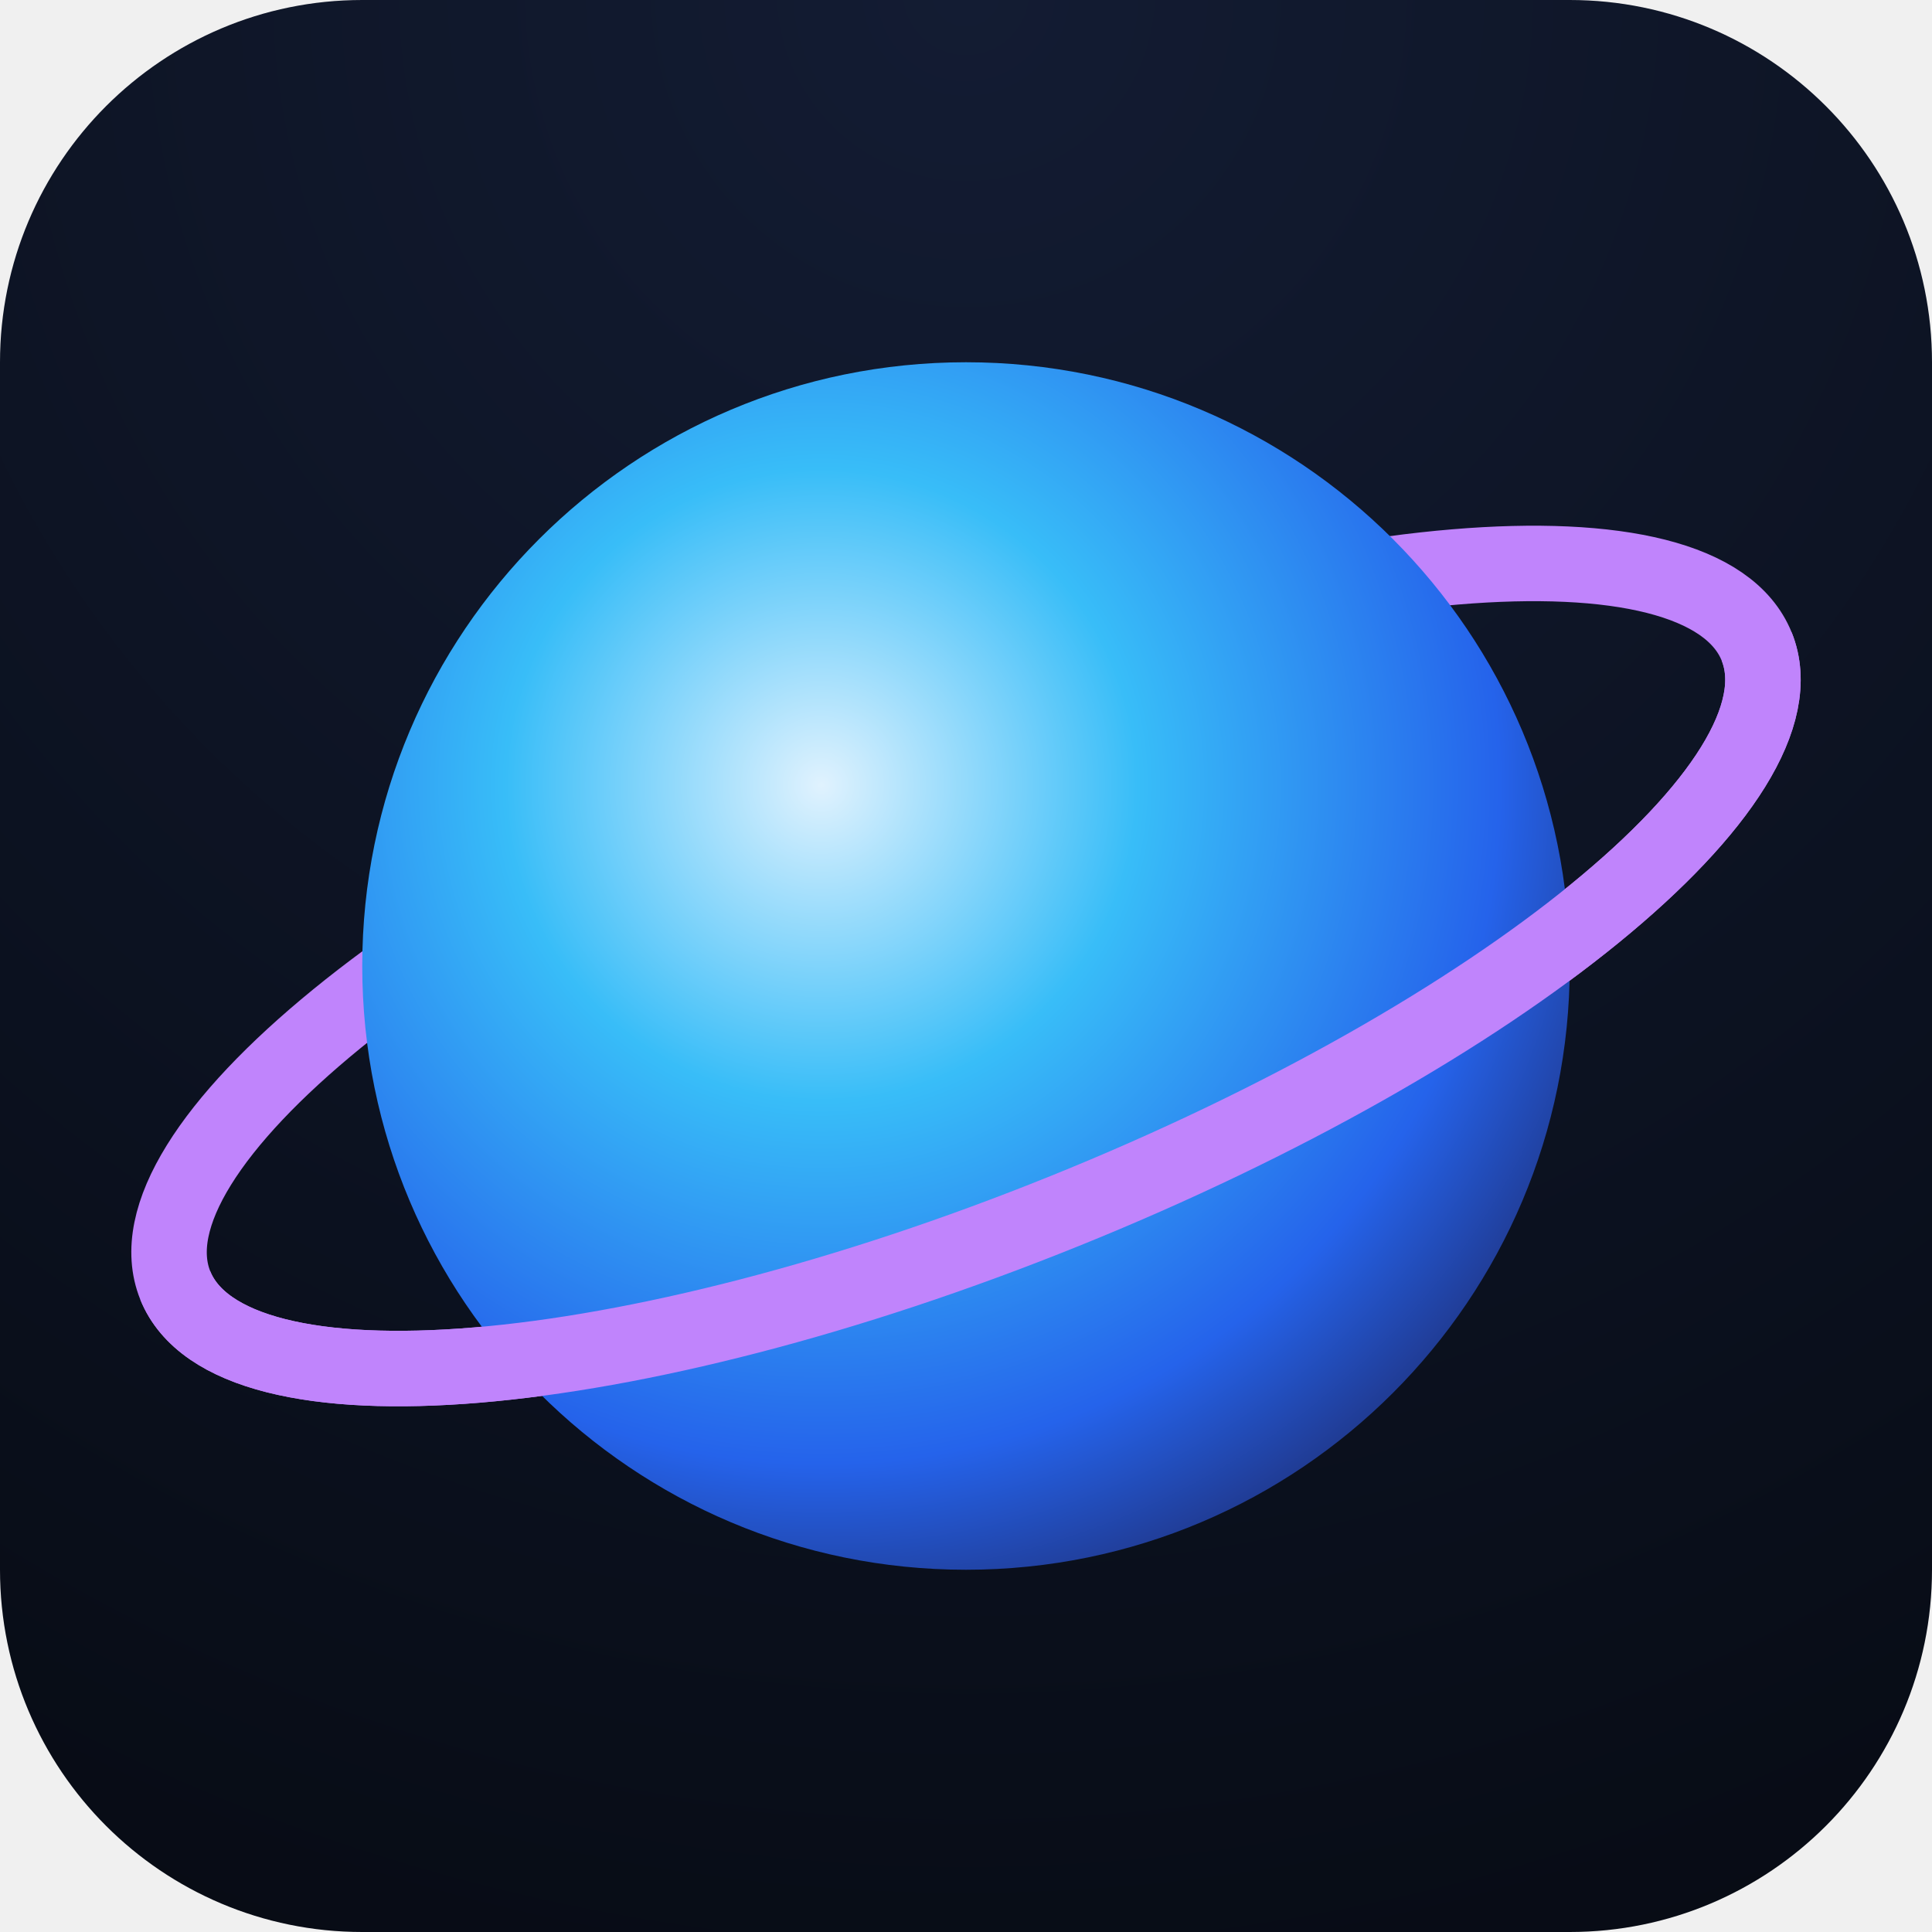
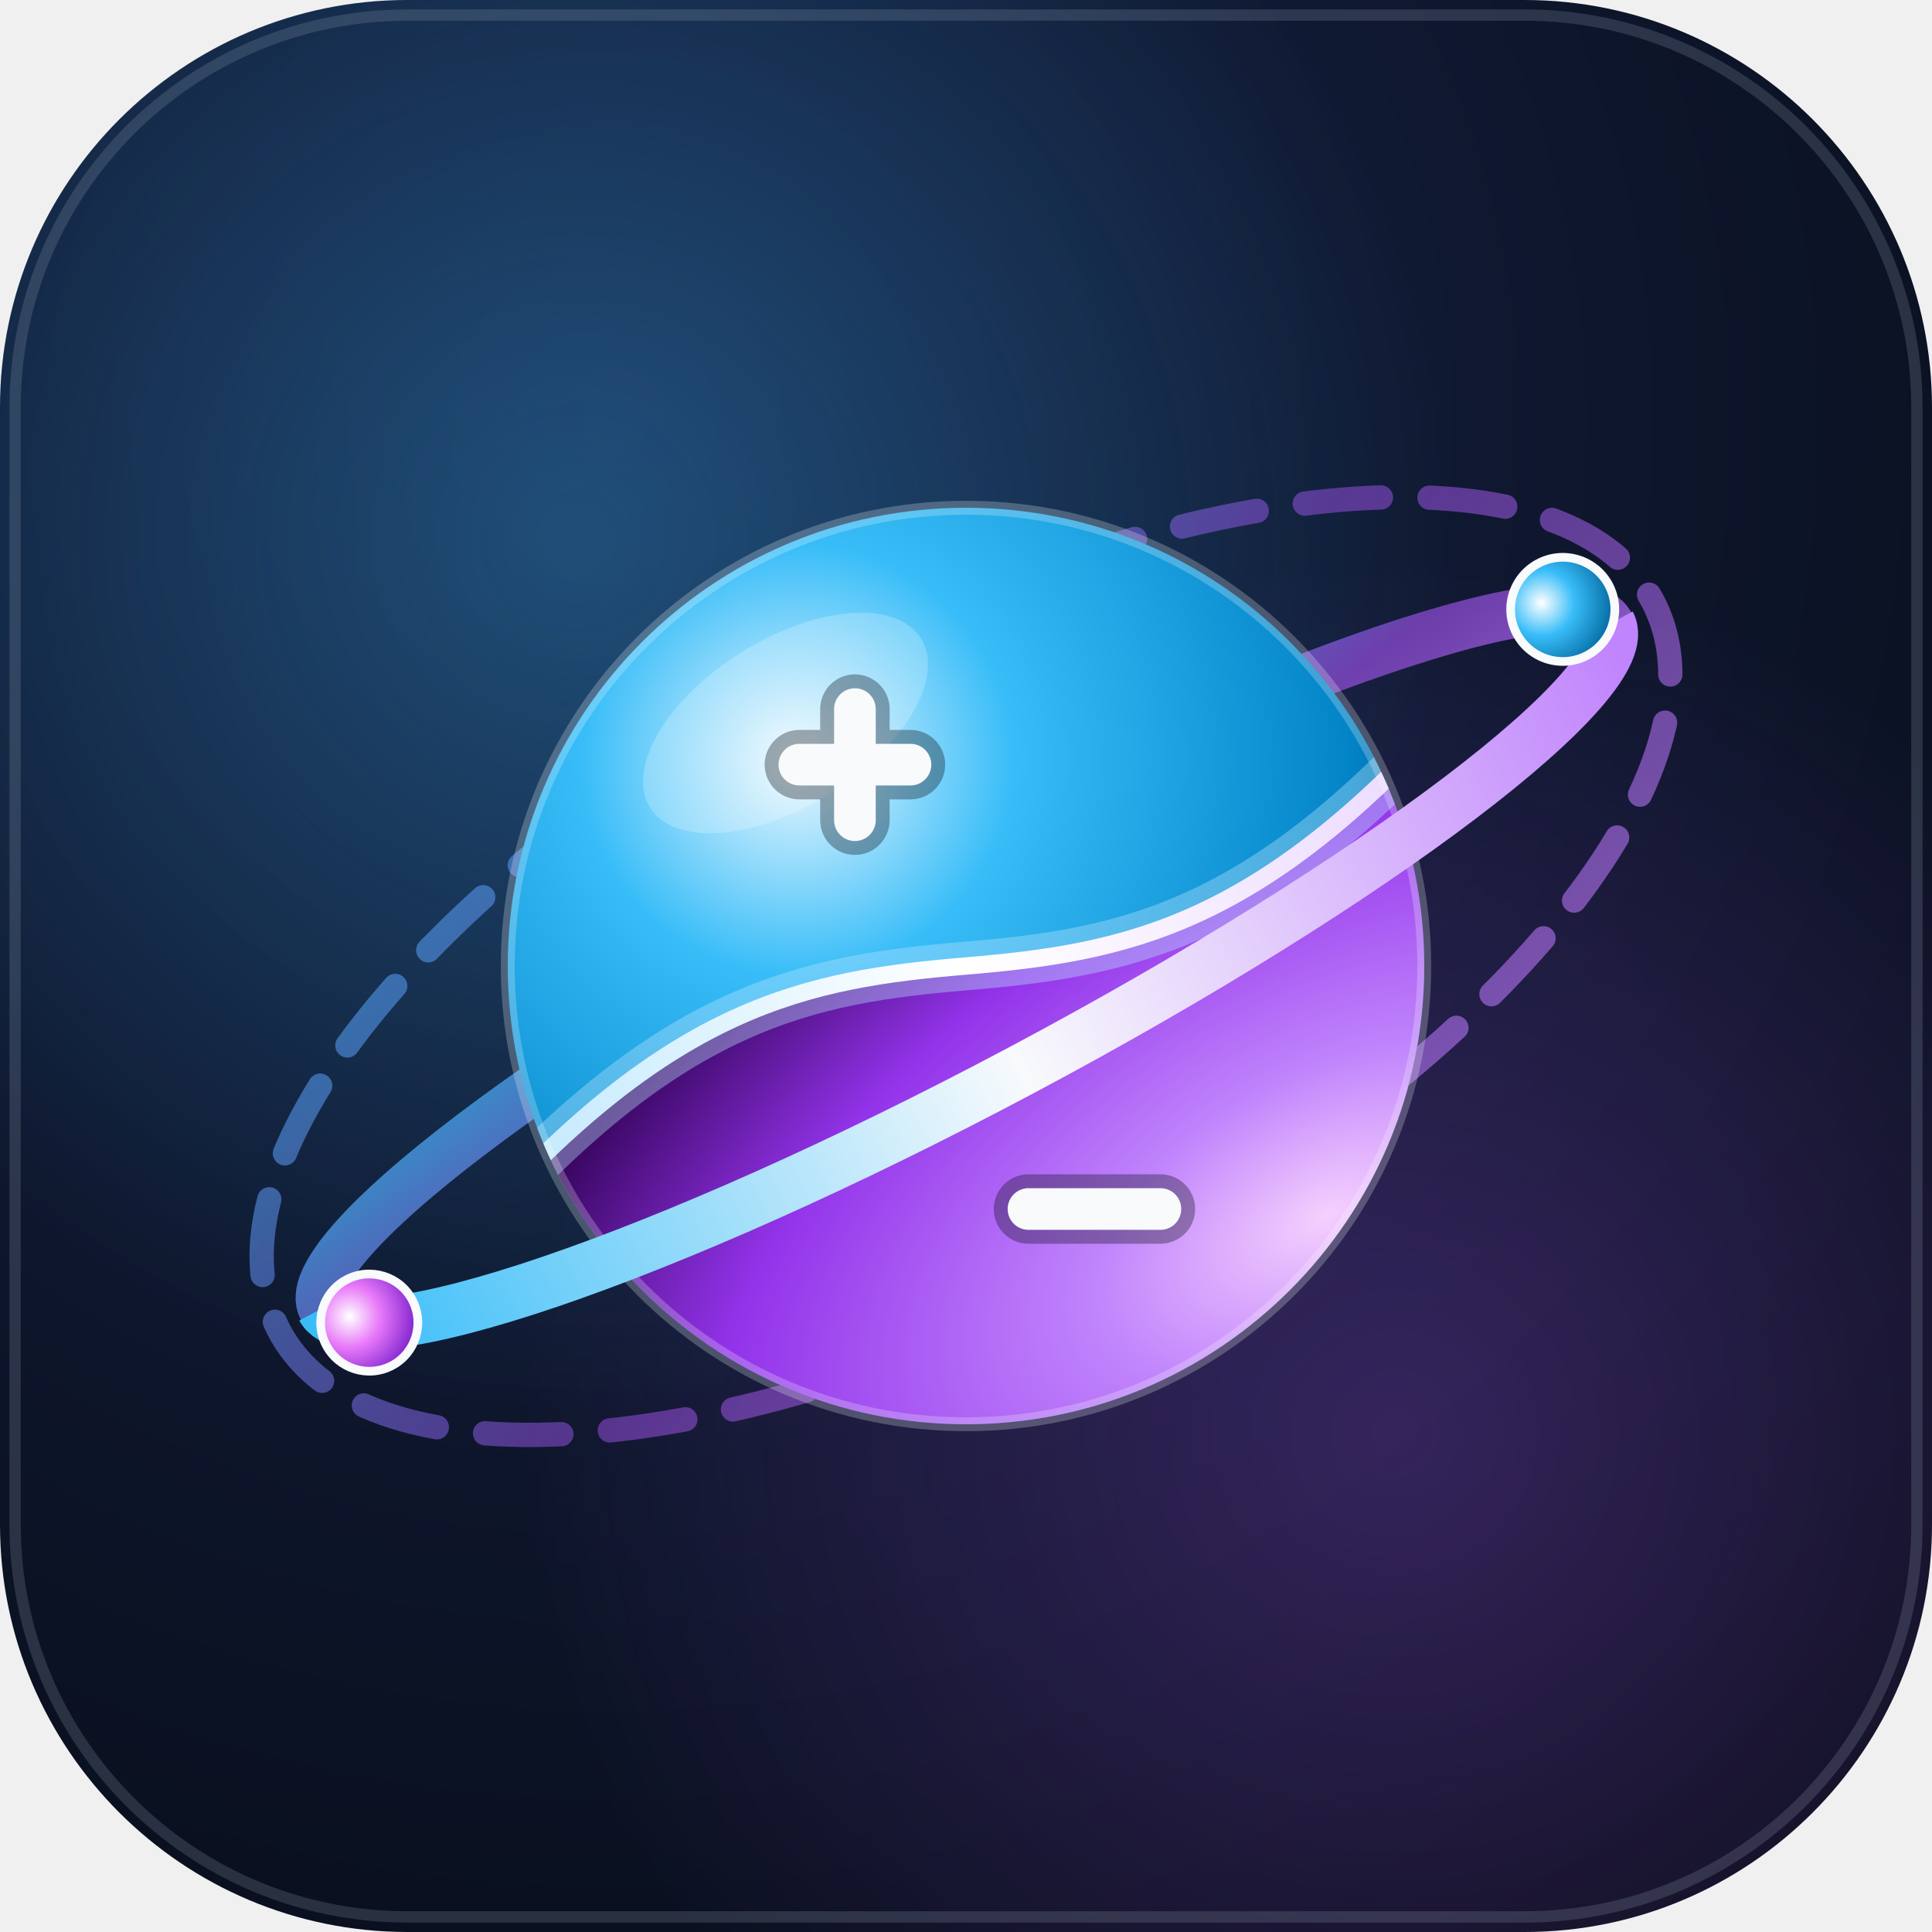
<svg xmlns="http://www.w3.org/2000/svg" viewBox="0 0 512 512">
  <defs>
-     <radialGradient id="bg" cx="0.5" cy="0" r="1.1">
-       <stop offset="0" stop-color="#131c33" />
+     <radialGradient id="bg" cx="0.32" cy="0.22" r="1">
+       <stop offset="0" stop-color="#17254a" />
+       <stop offset="0.55" stop-color="#0d152a" />
      <stop offset="1" stop-color="#070b14" />
    </radialGradient>
-     <radialGradient id="sphere" cx="0.38" cy="0.35" r="0.75">
-       <stop offset="0" stop-color="#e0f2fe" />
-       <stop offset="0.35" stop-color="#38bdf8" />
-       <stop offset="0.75" stop-color="#2563eb" />
-       <stop offset="1" stop-color="#1e2a6e" />
+     <radialGradient id="glowNorth" cx="0.3" cy="0.28" r="0.45">
+       <stop offset="0" stop-color="#38bdf8" stop-opacity="0.28" />
+       <stop offset="1" stop-color="#38bdf8" stop-opacity="0" />
    </radialGradient>
-     <clipPath id="ring-front">
-       <rect x="0" y="256" width="512" height="256" transform="rotate(-22 256 256)" />
+     <radialGradient id="glowSouth" cx="0.72" cy="0.74" r="0.45">
+       <stop offset="0" stop-color="#a855f7" stop-opacity="0.26" />
+       <stop offset="1" stop-color="#a855f7" stop-opacity="0" />
+     </radialGradient>
+     <radialGradient id="northPole" cx="0.32" cy="0.28" r="0.82">
+       <stop offset="0" stop-color="#f0f9ff" />
+       <stop offset="0.28" stop-color="#38bdf8" />
+       <stop offset="0.72" stop-color="#0284c7" />
+       <stop offset="1" stop-color="#172554" />
+     </radialGradient>
+     <radialGradient id="southPole" cx="0.68" cy="0.72" r="0.86">
+       <stop offset="0" stop-color="#f5d0fe" />
+       <stop offset="0.26" stop-color="#c084fc" />
+       <stop offset="0.68" stop-color="#9333ea" />
+       <stop offset="1" stop-color="#3b0764" />
+     </radialGradient>
+     <linearGradient id="fluxBack" x1="0" y1="0" x2="1" y2="1">
+       <stop offset="0" stop-color="#38bdf8" stop-opacity="0.75" />
+       <stop offset="0.5" stop-color="#a855f7" stop-opacity="0.6" />
+       <stop offset="1" stop-color="#c084fc" stop-opacity="0.8" />
+     </linearGradient>
+     <linearGradient id="fluxFront" x1="0" y1="0.5" x2="1" y2="0.5">
+       <stop offset="0" stop-color="#38bdf8" />
+       <stop offset="0.5" stop-color="#f8fafc" />
+       <stop offset="1" stop-color="#c084fc" />
+     </linearGradient>
+     <linearGradient id="seamGlow" x1="0" y1="0" x2="1" y2="0">
+       <stop offset="0" stop-color="#bae6fd" />
+       <stop offset="0.5" stop-color="#ffffff" />
+       <stop offset="1" stop-color="#e9d5ff" />
+     </linearGradient>
+     <radialGradient id="nodeCyan" cx="0.35" cy="0.35" r="0.7">
+       <stop offset="0" stop-color="#ffffff" />
+       <stop offset="0.45" stop-color="#38bdf8" />
+       <stop offset="1" stop-color="#0369a1" />
+     </radialGradient>
+     <radialGradient id="nodeViolet" cx="0.35" cy="0.35" r="0.7">
+       <stop offset="0" stop-color="#ffffff" />
+       <stop offset="0.45" stop-color="#e879f9" />
+       <stop offset="1" stop-color="#7e22ce" />
+     </radialGradient>
+     <clipPath id="sphereClip">
+       <circle cx="256" cy="256" r="132" />
+     </clipPath>
+     <clipPath id="frontRingClip">
+       <rect x="-40" y="256" width="592" height="296" />
    </clipPath>
  </defs>
-   <rect width="512" height="512" rx="96" fill="url(#bg)" />
-   <g fill="none" stroke="#c084fc" stroke-width="20">
-     <ellipse cx="256" cy="256" rx="226" ry="70" transform="rotate(-22 256 256)" />
-   </g>
-   <circle cx="256" cy="256" r="160" fill="url(#sphere)" />
-   <g fill="none" stroke="#c084fc" stroke-width="20" clip-path="url(#ring-front)">
-     <ellipse cx="256" cy="256" rx="226" ry="70" transform="rotate(-22 256 256)" />
+   <rect width="512" height="512" rx="108" fill="url(#bg)" />
+   <rect width="512" height="512" rx="108" fill="url(#glowNorth)" />
+   <rect width="512" height="512" rx="108" fill="url(#glowSouth)" />
+   <rect x="4" y="4" width="504" height="504" rx="104" fill="none" stroke="#94a3b8" stroke-width="3" opacity="0.22" />
+   <g transform="translate(256 256) scale(0.92) translate(-256 -256)">
+     <g transform="rotate(-28 256 256)">
+       <ellipse cx="256" cy="256" rx="224" ry="96" fill="none" stroke="url(#fluxBack)" stroke-width="7" stroke-dasharray="22 14" stroke-linecap="round" opacity="0.78" />
+       <ellipse cx="256" cy="256" rx="210" ry="34" fill="none" stroke="url(#fluxBack)" stroke-width="14" />
+     </g>
+     <g clip-path="url(#sphereClip)">
+       <circle cx="256" cy="256" r="134" fill="url(#northPole)" />
+       <g transform="rotate(-28 256 256)">
+         <path d="M 96 256 C 176 226, 214 238, 256 256 C 298 274, 336 286, 416 256 L 416 420 L 96 420 Z" fill="url(#southPole)" />
+         <path d="M 96 256 C 176 226, 214 238, 256 256 C 298 274, 336 286, 416 256" fill="none" stroke="#bae6fd" stroke-width="14" opacity="0.38" />
+         <path d="M 96 256 C 176 226, 214 238, 256 256 C 298 274, 336 286, 416 256" fill="none" stroke="url(#seamGlow)" stroke-width="5" stroke-linecap="round" />
+       </g>
+       <ellipse cx="204" cy="186" rx="46" ry="24" transform="rotate(-32 204 186)" fill="#ffffff" opacity="0.22" />
+     </g>
+     <circle cx="256" cy="256" r="132" fill="none" stroke="#f8fafc" stroke-width="4" opacity="0.24" />
+     <g stroke-linecap="round" fill="none">
+       <path d="M 224 182 V 214 M 208 198 H 240" stroke="#070b14" stroke-width="20" opacity="0.34" />
+       <path d="M 224 182 V 214 M 208 198 H 240" stroke="#f8fafc" stroke-width="12" />
+       <path d="M 274 326 H 312" stroke="#070b14" stroke-width="20" opacity="0.34" />
+       <path d="M 274 326 H 312" stroke="#f8fafc" stroke-width="12" />
+     </g>
+     <g transform="rotate(-28 256 256)">
+       <g clip-path="url(#frontRingClip)">
+         <ellipse cx="256" cy="256" rx="210" ry="34" fill="none" stroke="url(#fluxFront)" stroke-width="15" stroke-linecap="round" />
+       </g>
+       <circle cx="456" cy="246" r="15" fill="url(#nodeCyan)" stroke="#f8fafc" stroke-width="2.5" />
+       <circle cx="56" cy="266" r="14" fill="url(#nodeViolet)" stroke="#f8fafc" stroke-width="2.5" />
+     </g>
  </g>
</svg>
